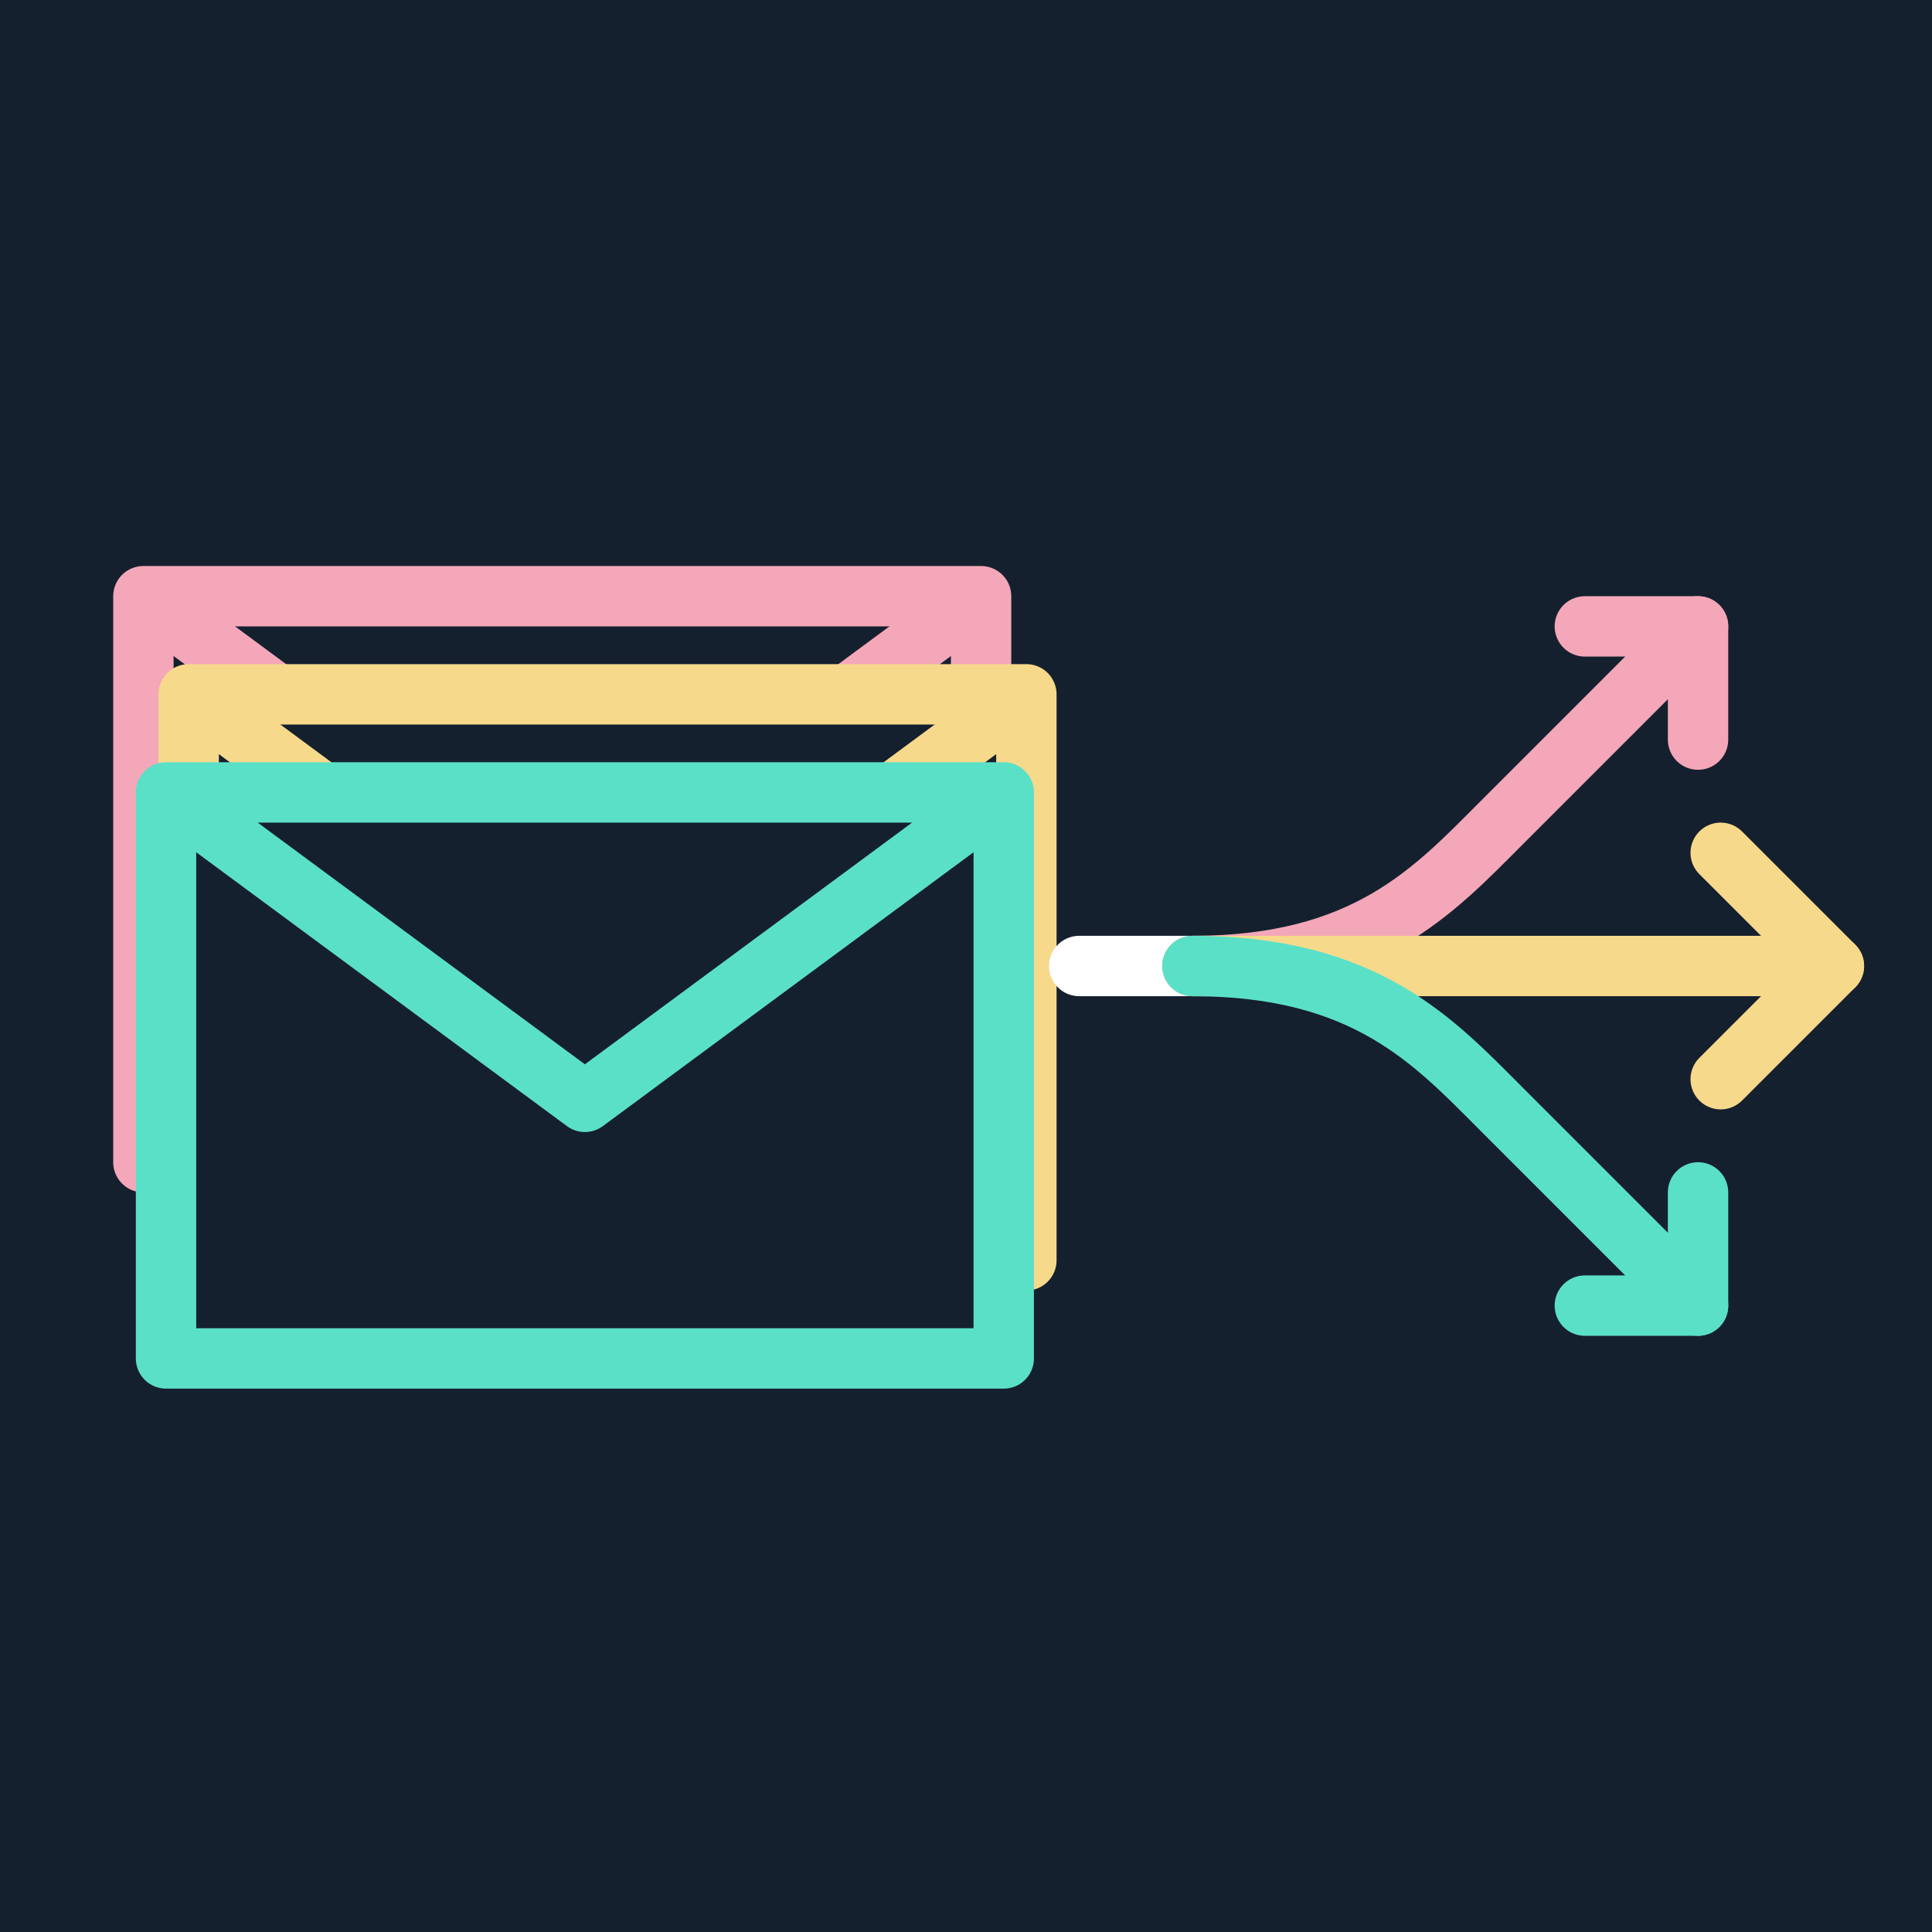
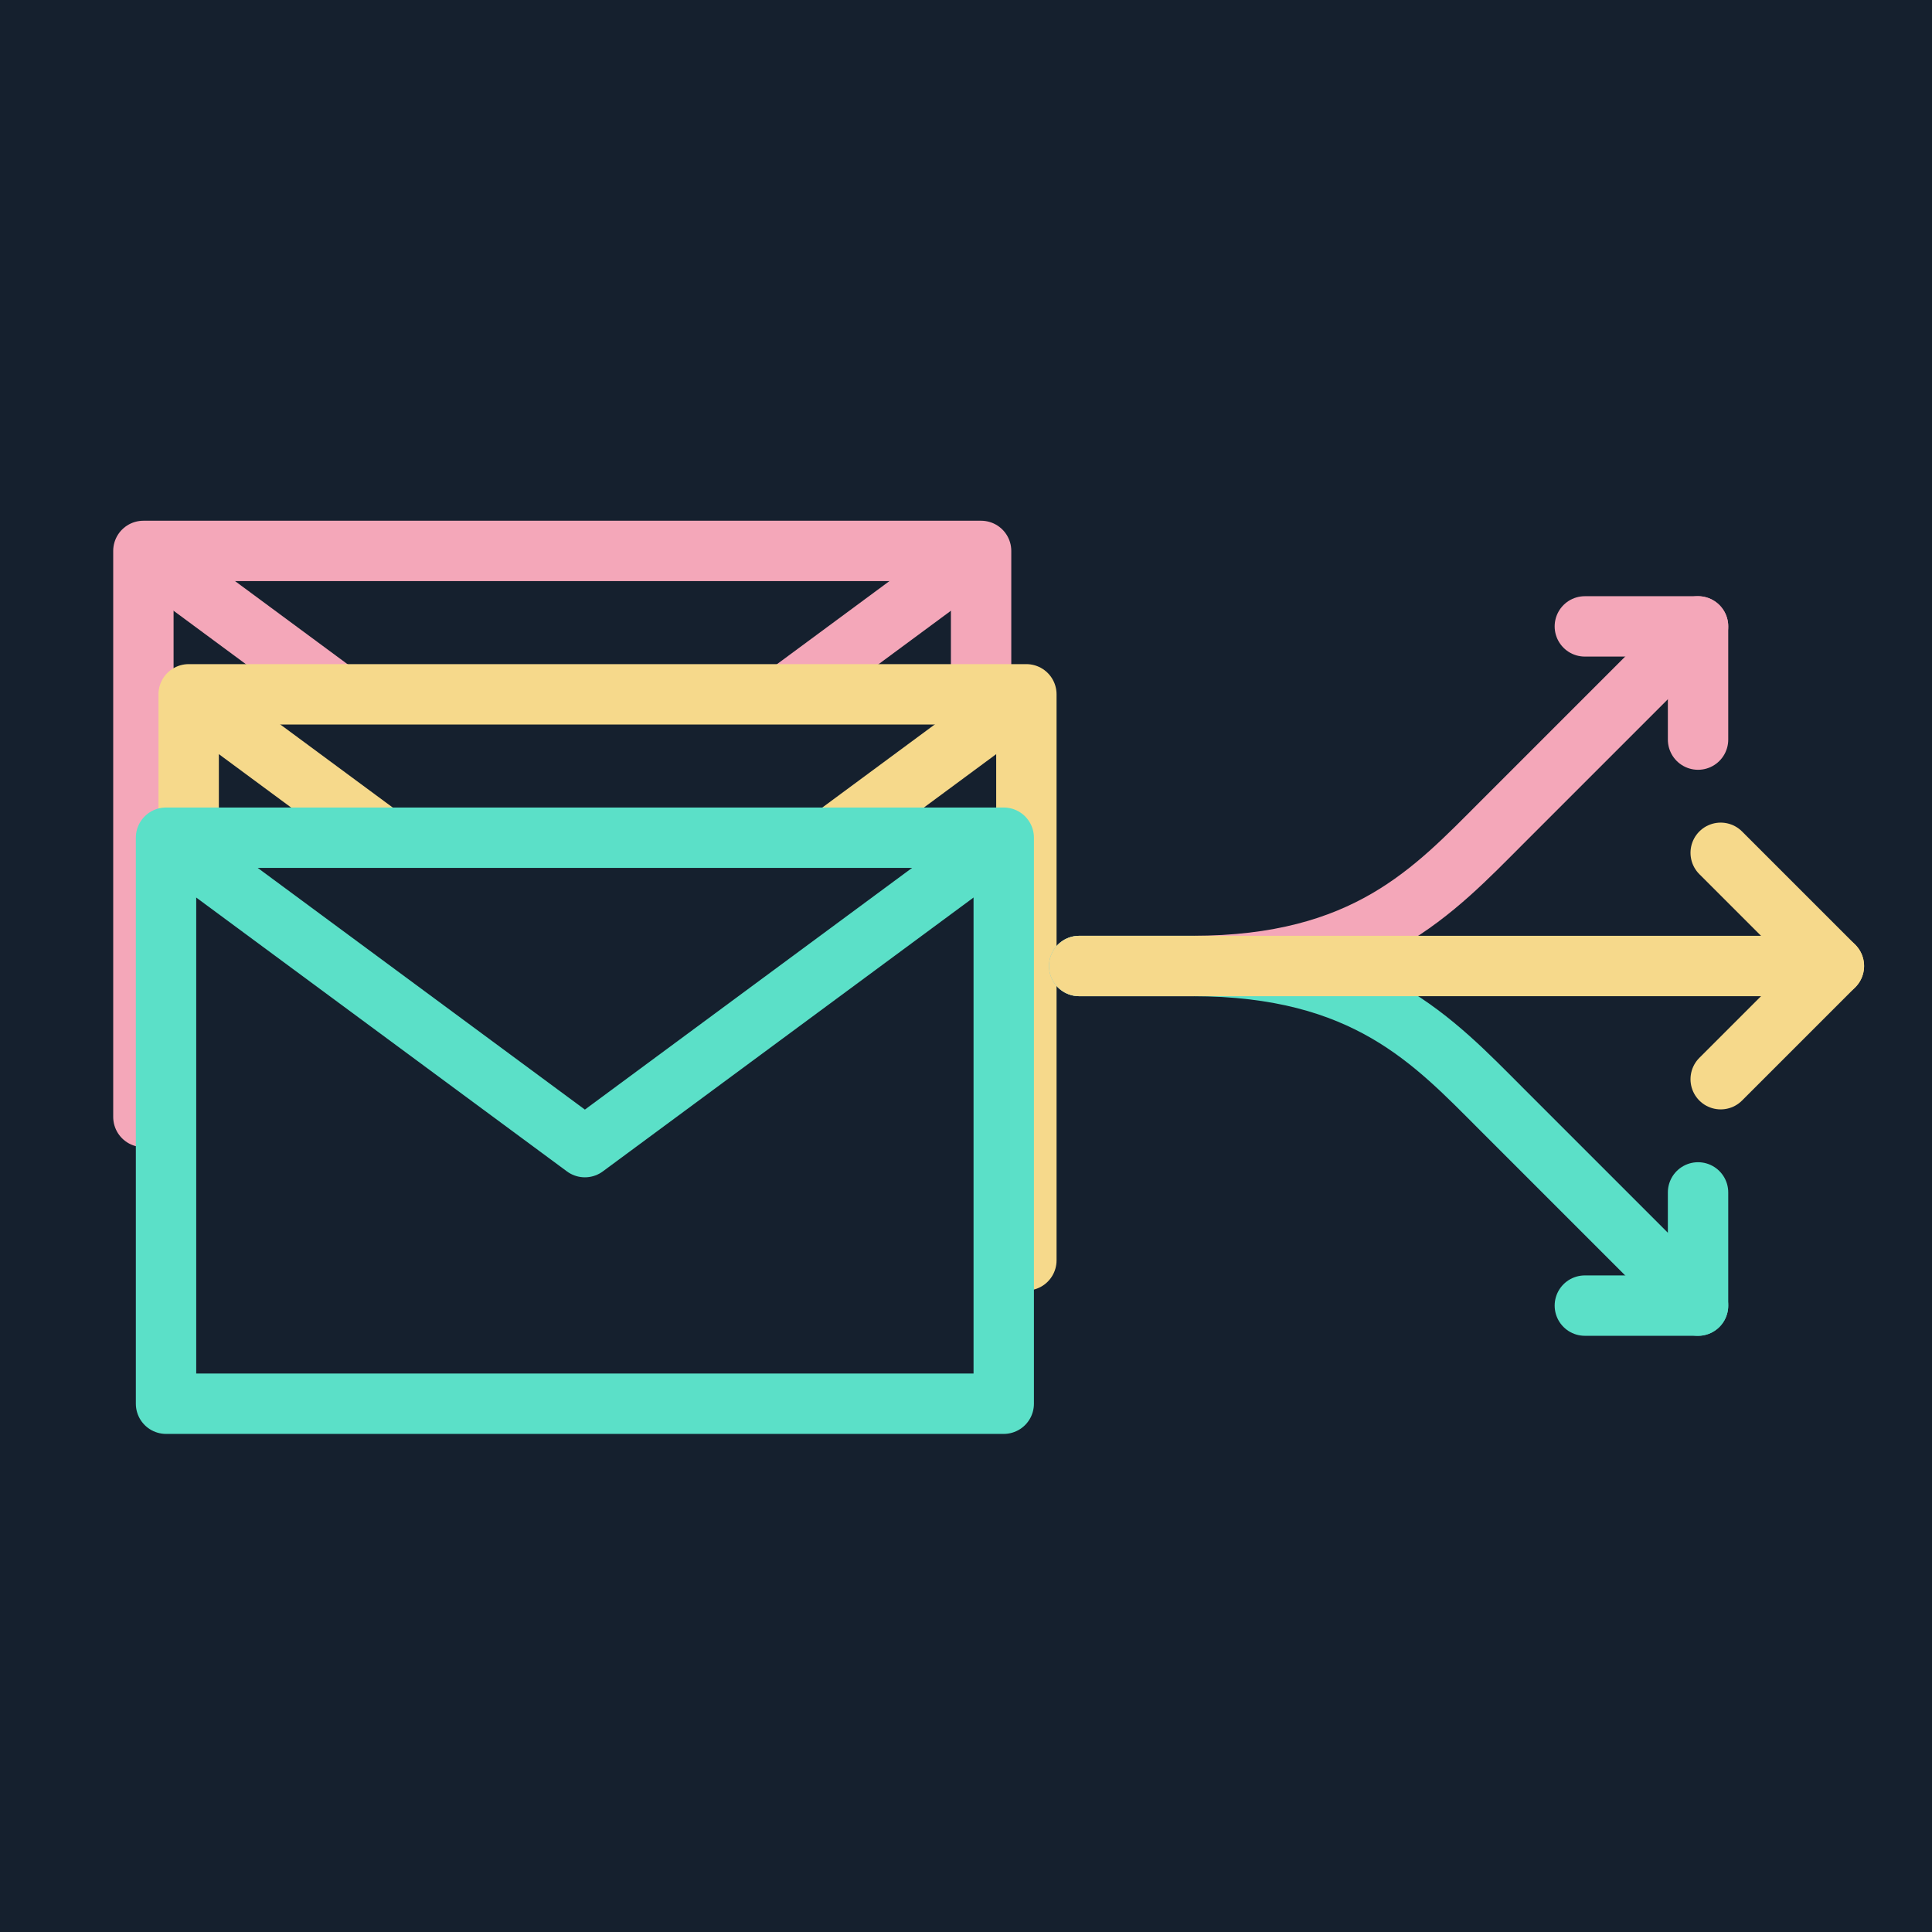
<svg xmlns="http://www.w3.org/2000/svg" viewBox="0 0 512 512" width="512" height="512">
  <rect x="0" y="0" width="512" height="512" fill="#15202E" />
  <defs>
    <g id="letter" fill="#15202E" stroke-width="16" stroke-linejoin="round">
      <rect x="44" y="184" width="222" height="150" />
      <polyline points="44,184 155,266 266,184" fill="none" />
    </g>
  </defs>
-   <use href="#letter" stroke="#F4A7B9" transform="translate(-6,-26)" />
+   <use href="#letter" stroke="#F4A7B9" transform="translate(-6,-38)" />
  <use href="#letter" stroke="#F6D98B" transform="translate(6,0)" />
-   <use href="#letter" stroke="#5BE0C8" transform="translate(0,26)" />
+   <use href="#letter" stroke="#5BE0C8" transform="translate(0,38)" />
  <g fill="none" stroke-width="16" stroke-linecap="round" stroke-linejoin="round">
-     <path d="M 286,256 H 320" stroke="#FFFFFF" />
    <g stroke="#F4A7B9">
-       <path d="M 316,256 C 362,256 380,236 398,218 L 450,166" />
+       <path d="M 286,256 H 316 C 362,256 380,236 398,218 L 450,166" />
      <polyline points="420,166 450,166 450,196" />
    </g>
+     <g stroke="#5BE0C8">
+       <path d="M 286,256 H 316 C 362,256 380,276 398,294 L 450,346" />
+       <polyline points="420,346 450,346 450,316" />
+     </g>
    <g stroke="#F6D98B">
-       <path d="M 316,256 H 486" />
+       <path d="M 286,256 H 486" />
      <polyline points="456,226 486,256 456,286" />
-     </g>
-     <g stroke="#5BE0C8">
-       <path d="M 316,256 C 362,256 380,276 398,294 L 450,346" />
-       <polyline points="420,346 450,346 450,316" />
    </g>
  </g>
</svg>
